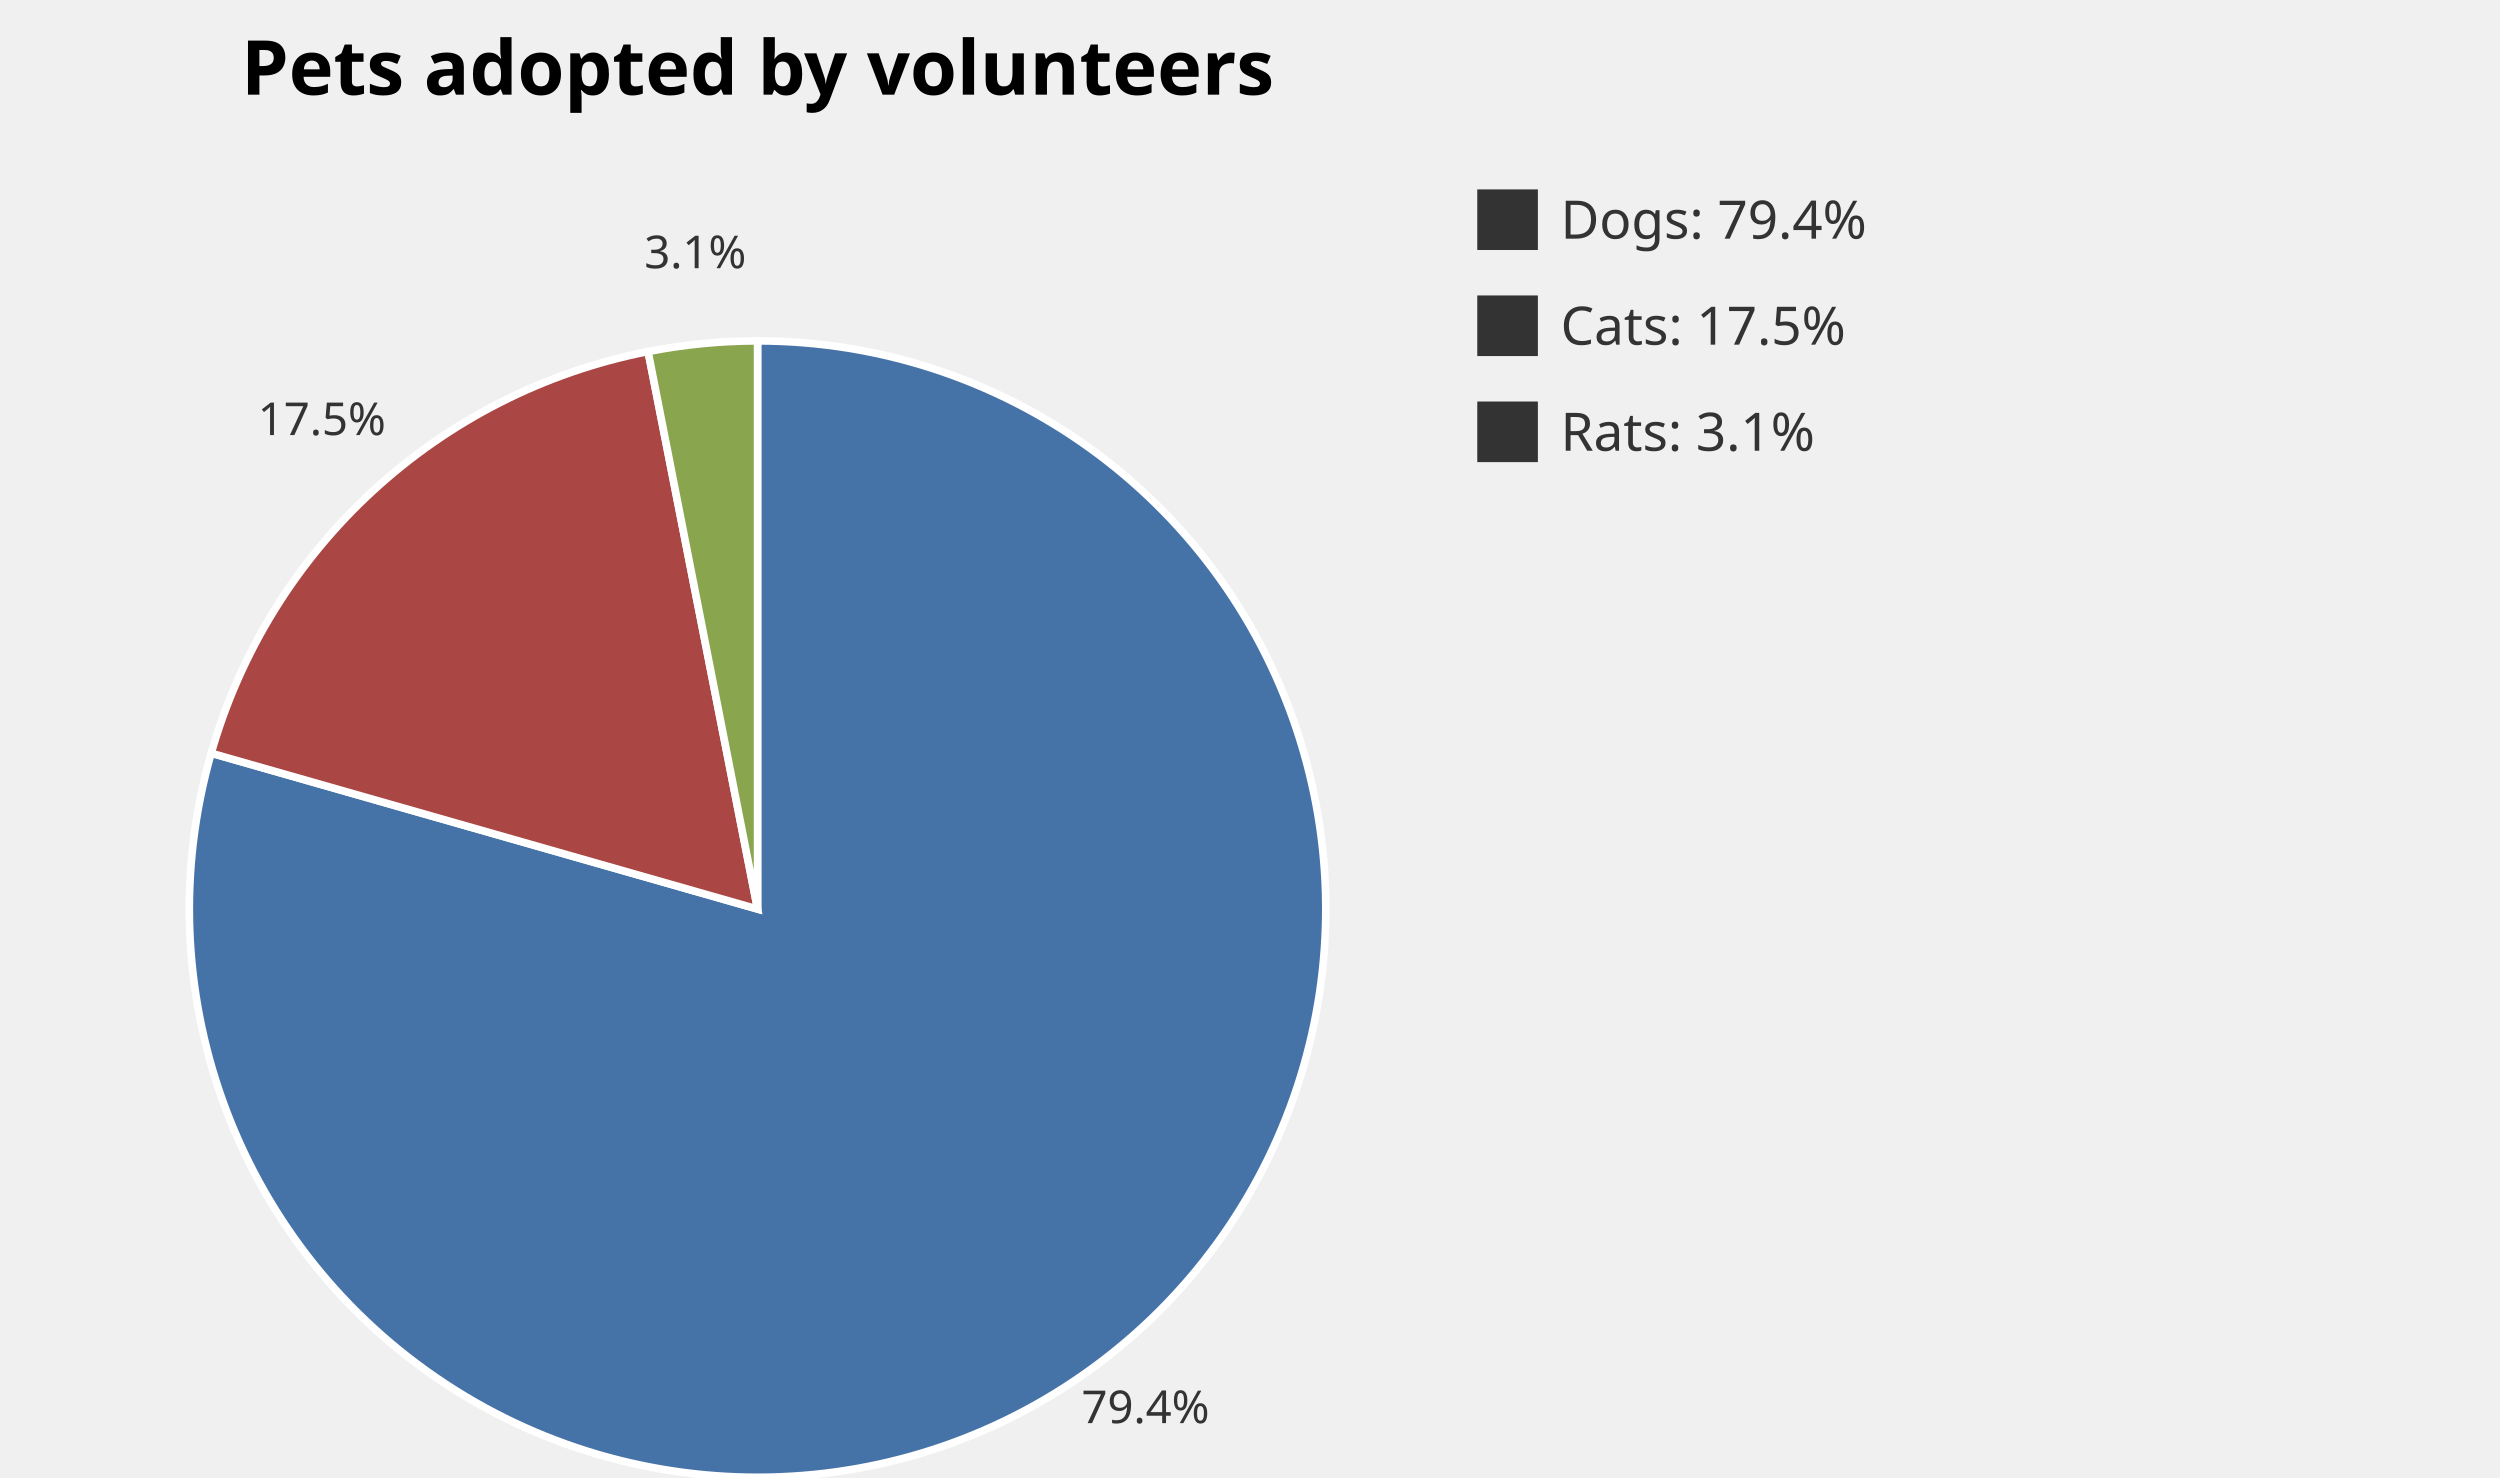
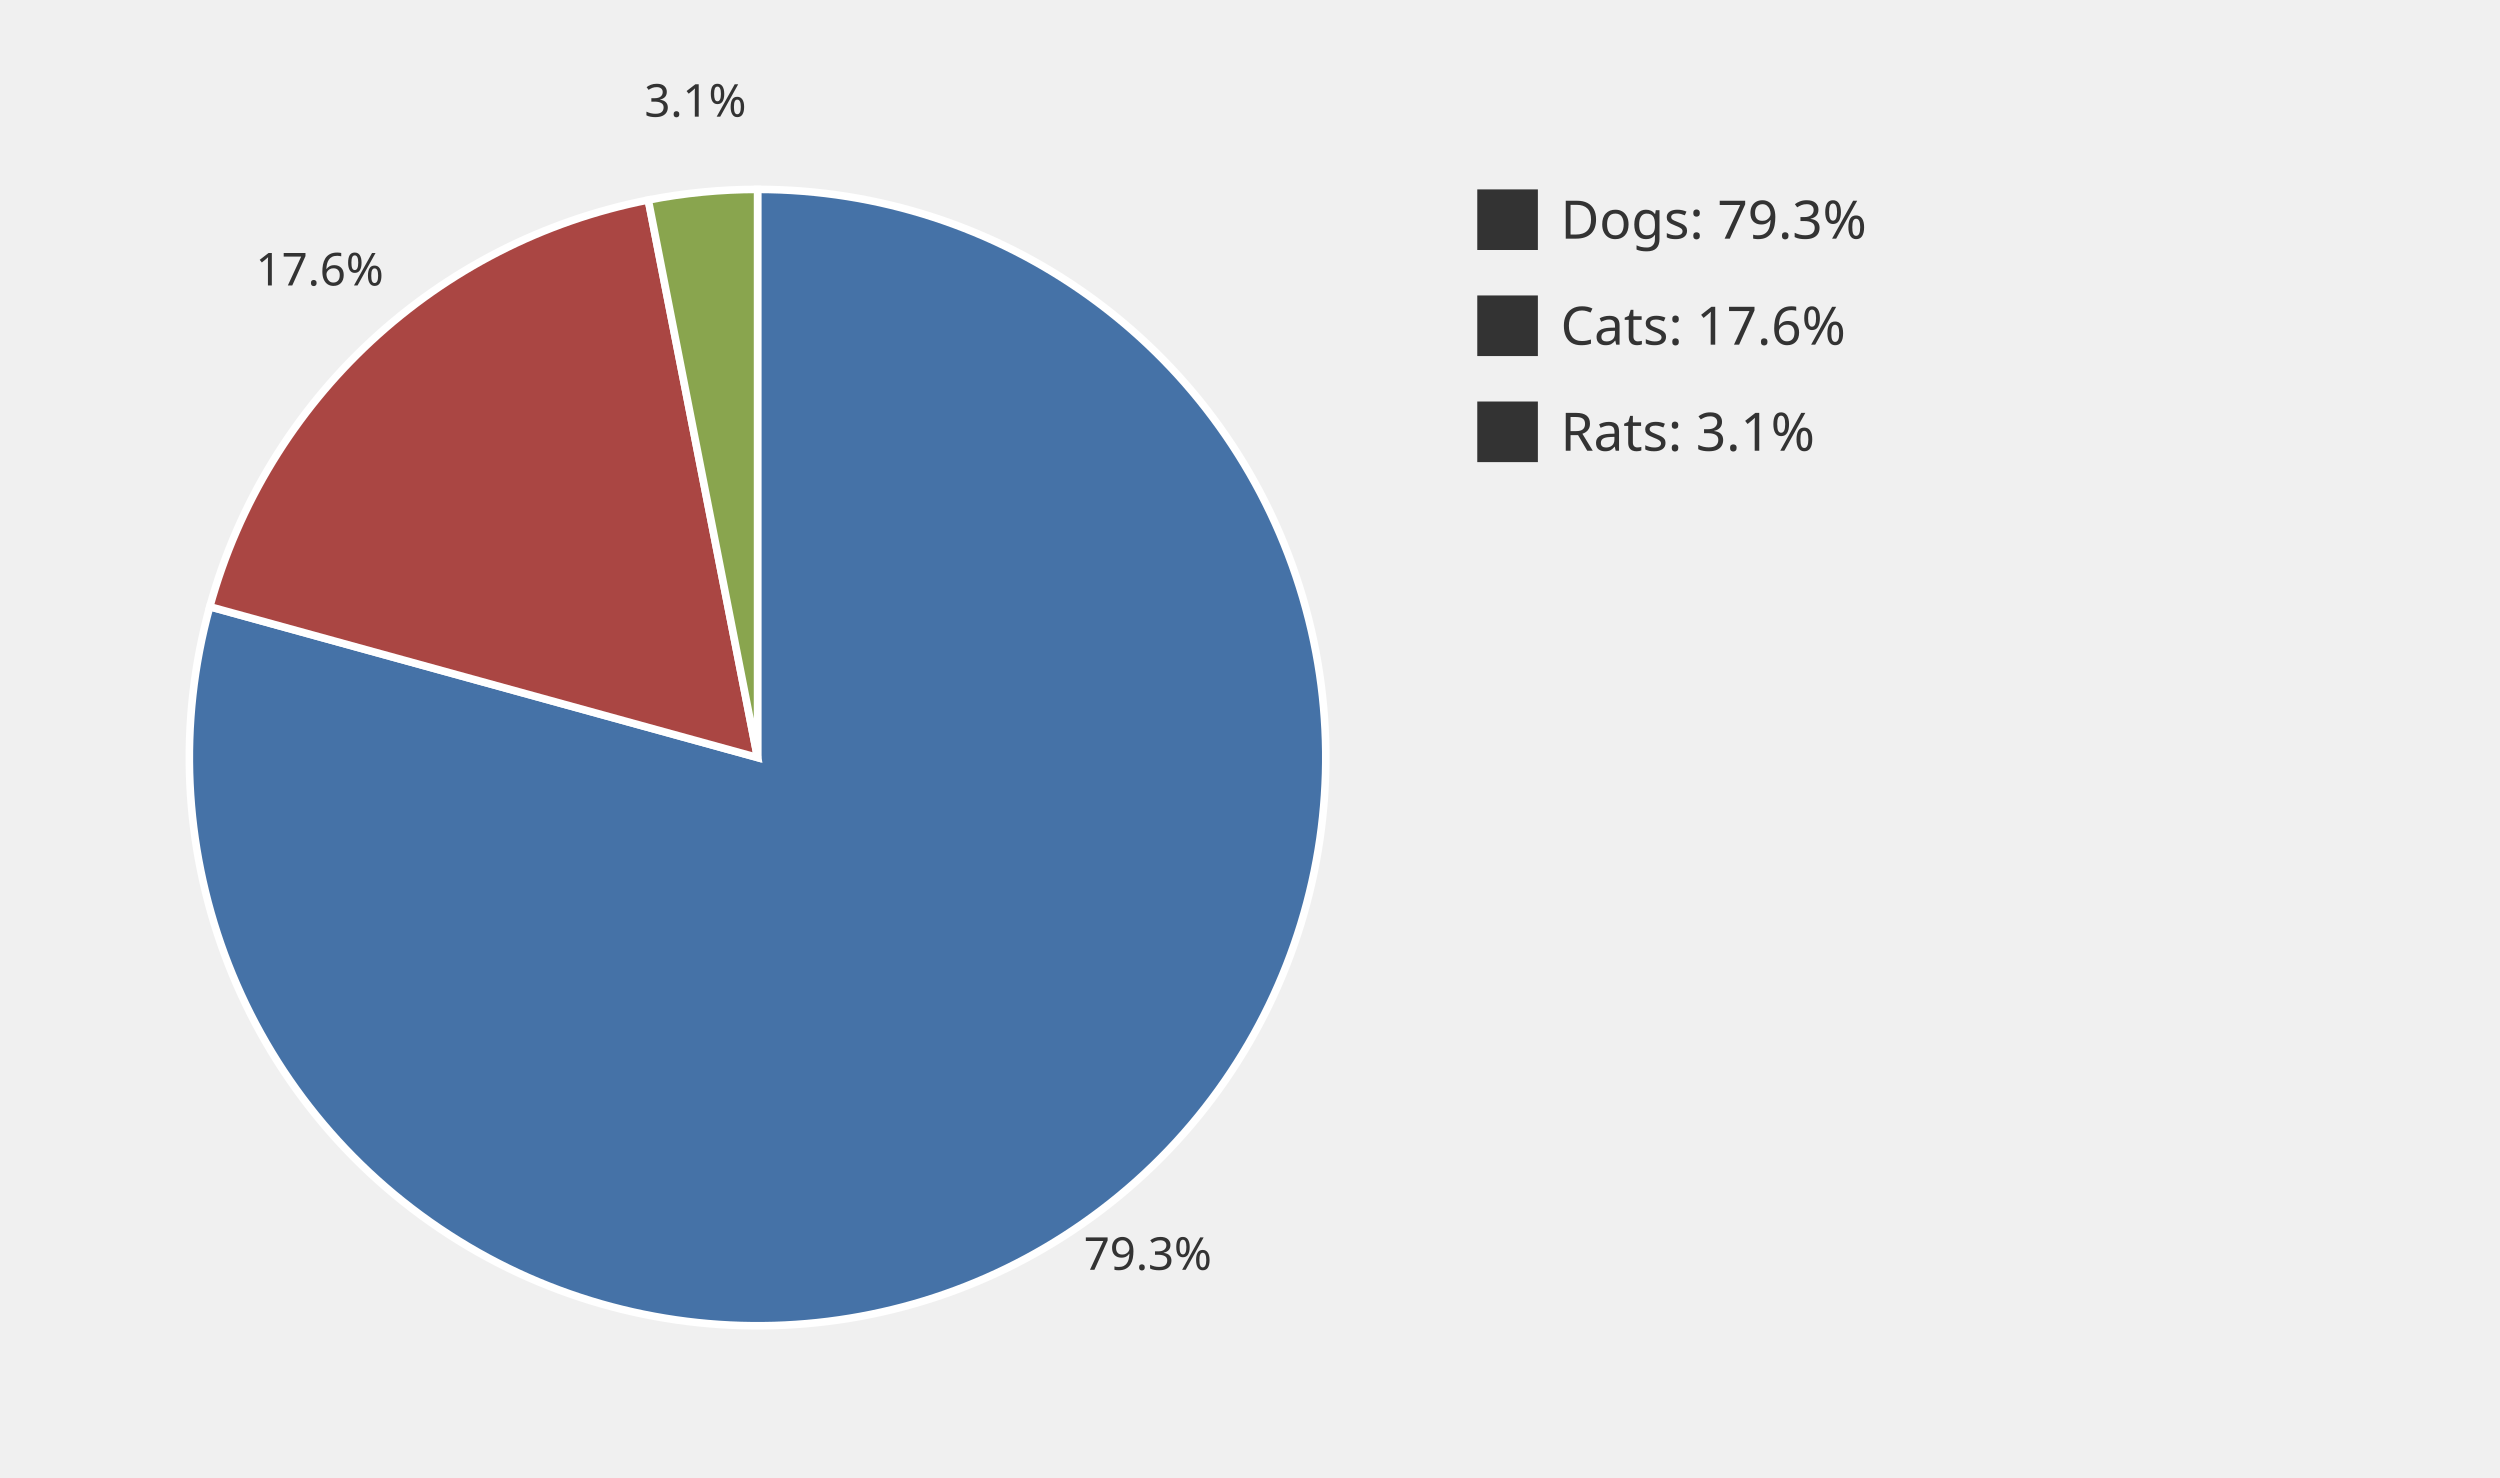
<svg xmlns="http://www.w3.org/2000/svg" viewBox="0 0 660 390" width="660" height="390">
  <style>
.pie-title { font-family: sans-serif; font-size: 20px; font-weight: bold; text-anchor: middle; }
.pie-label { font-family: sans-serif; font-size: 12px; text-anchor: middle; fill: #333; }
.pie-legend { font-family: sans-serif; font-size: 14px; fill: #333; }
.pie-slice { stroke: #fff; stroke-width: 2; }
</style>
-   <text x="200" y="25" class="pie-title">Pets adopted by volunteers</text>
-   <path d="M 200 240 L 200 90 A 150 150 0 1 1 55.757 198.841 Z" fill="#4572A7" class="pie-slice" data-slice-label="Dogs" />
-   <text x="302.40" y="375.70" class="pie-label">79.4%</text>
-   <path d="M 200 240 L 55.757 198.841 A 150 150 0 0 1 171.093 92.812 Z" fill="#AA4643" class="pie-slice" data-slice-label="Cats" />
-   <text x="84.95" y="114.85" class="pie-label">17.5%</text>
-   <path d="M 200 240 L 171.093 92.812 A 150 150 0 0 1 200 90 Z" fill="#89A54E" class="pie-slice" data-slice-label="Rats" />
-   <text x="183.54" y="70.80" class="pie-label">3.1%</text>
+   <path d="M 200 200 L 200 50 A 150 150 0 1 1 55.384 160.173 Z" fill="#4572A7" class="pie-slice" data-slice-label="Dogs" />
+   <text x="303.02" y="335.23" class="pie-label">79.3%</text>
+   <path d="M 200 200 L 55.384 160.173 A 150 150 0 0 1 171.146 52.801 Z" fill="#AA4643" class="pie-slice" data-slice-label="Cats" />
+   <text x="84.39" y="75.36" class="pie-label">17.6%</text>
+   <path d="M 200 200 L 171.146 52.801 A 150 150 0 0 1 200 50 Z" fill="#89A54E" class="pie-slice" data-slice-label="Rats" />
+   <text x="183.57" y="30.80" class="pie-label">3.1%</text>
  <rect x="390" y="50" width="16" height="16" fill="#4572A7" class="pie-legend" />
-   <text x="412" y="63" class="pie-legend">Dogs: 79.4%</text>
+   <text x="412" y="63" class="pie-legend">Dogs: 79.3%</text>
  <rect x="390" y="78" width="16" height="16" fill="#AA4643" class="pie-legend" />
-   <text x="412" y="91" class="pie-legend">Cats: 17.5%</text>
+   <text x="412" y="91" class="pie-legend">Cats: 17.6%</text>
  <rect x="390" y="106" width="16" height="16" fill="#89A54E" class="pie-legend" />
  <text x="412" y="119" class="pie-legend">Rats: 3.1%</text>
</svg>
